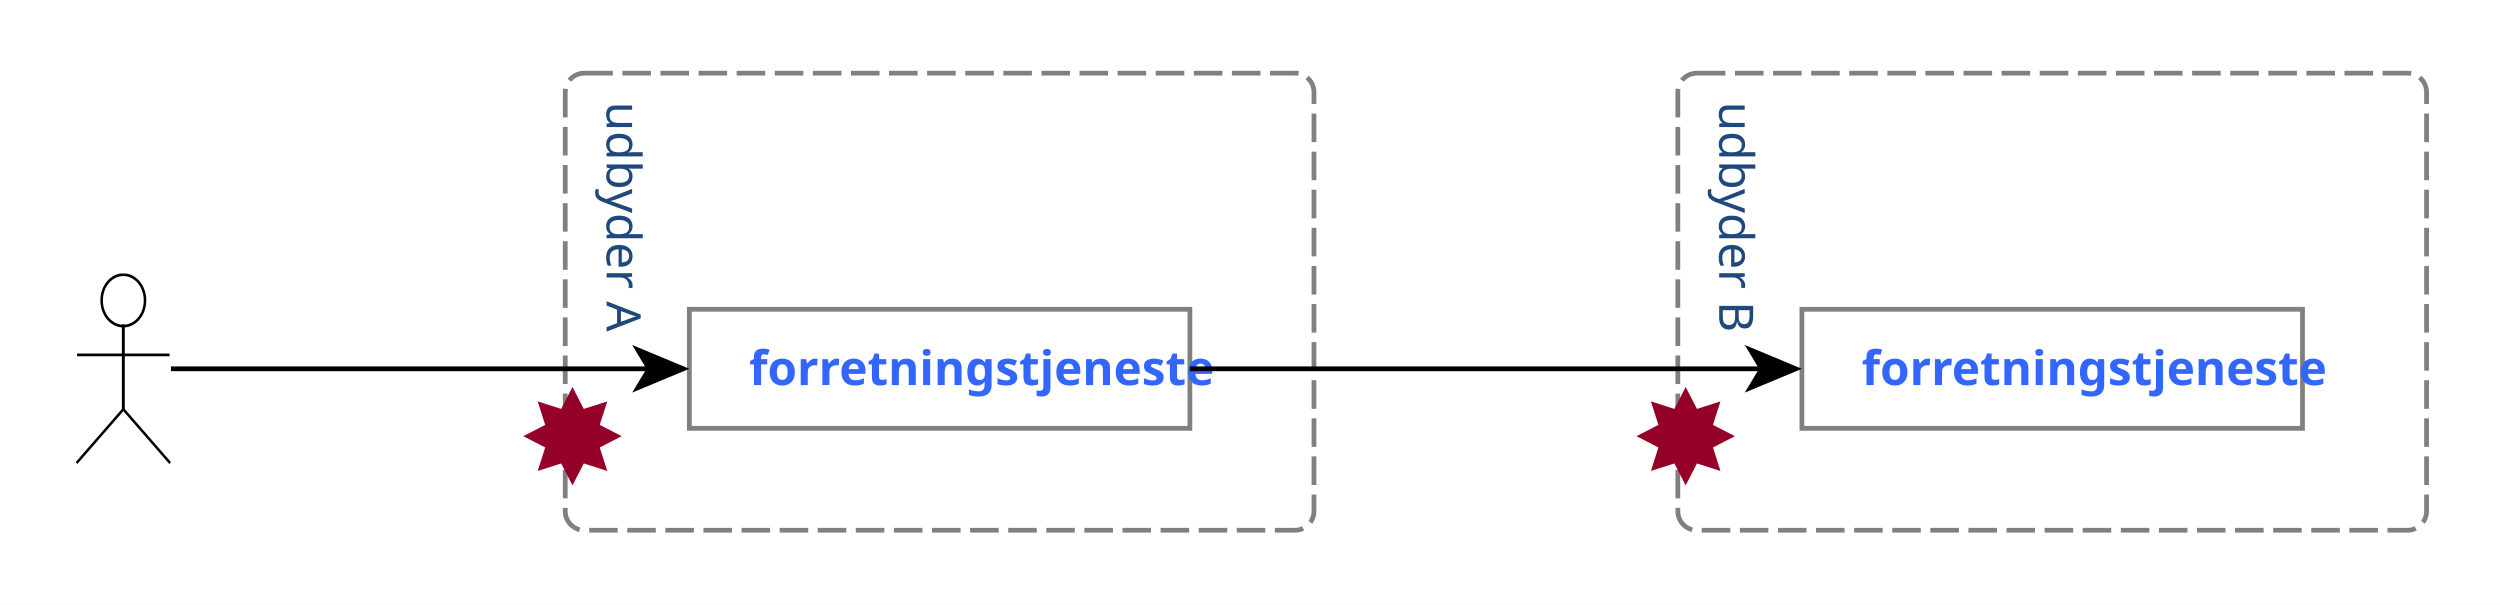
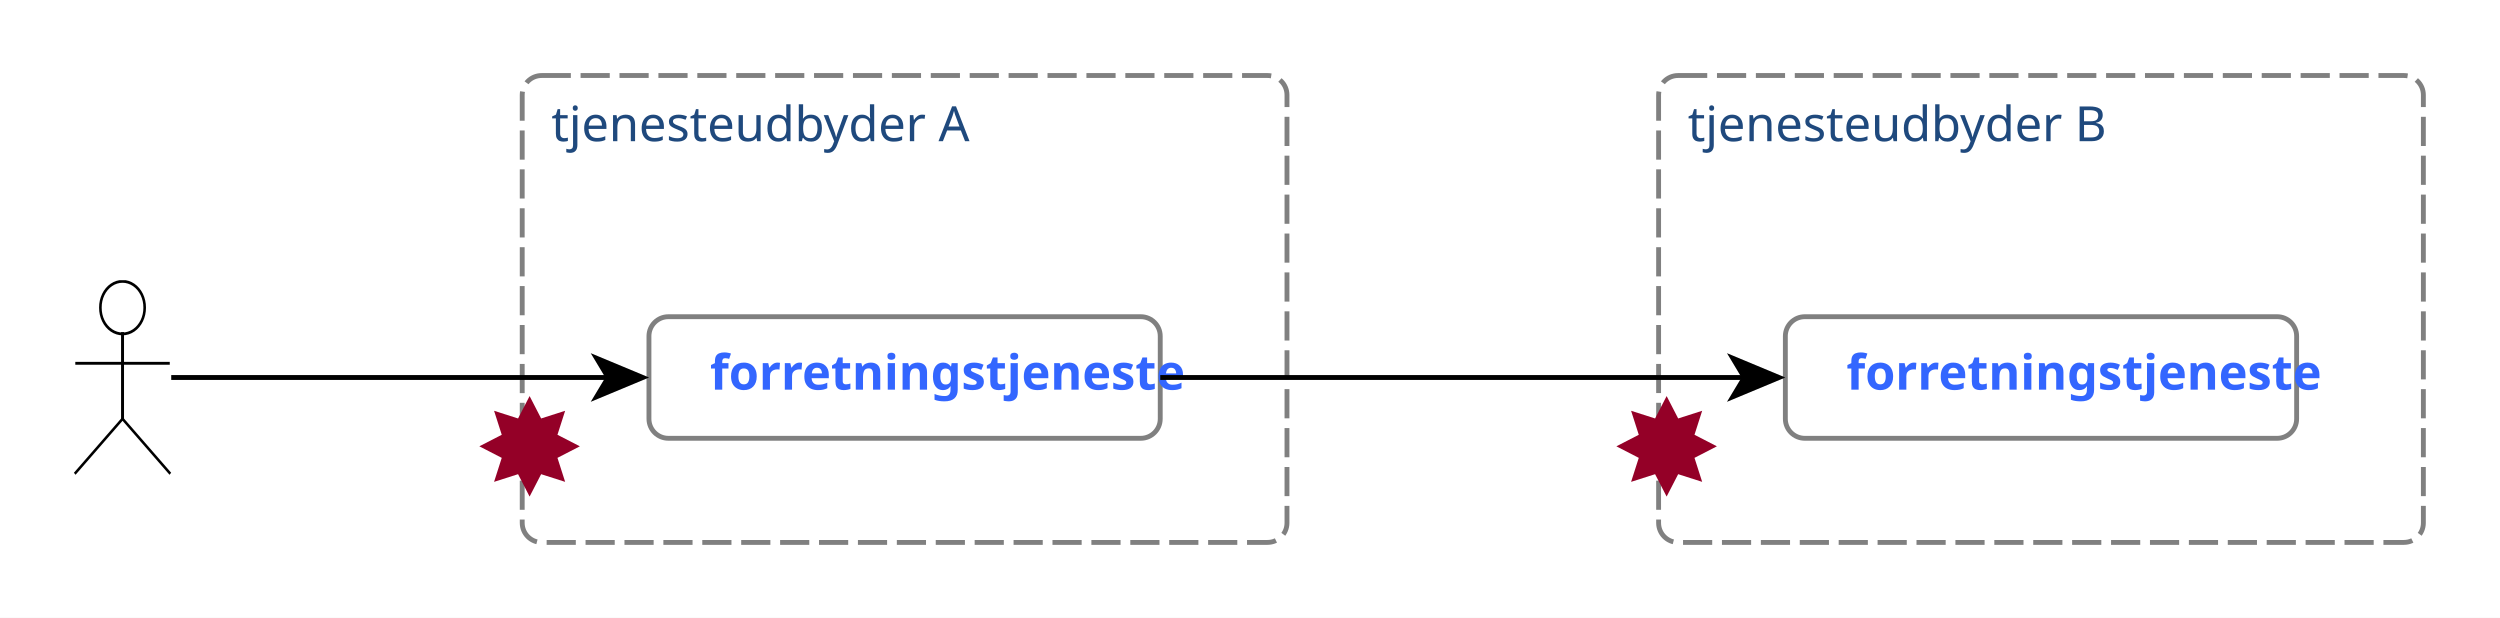
- <svg xmlns="http://www.w3.org/2000/svg" fill-opacity="1" color-rendering="auto" color-interpolation="auto" text-rendering="auto" stroke="black" stroke-linecap="square" width="525" stroke-miterlimit="10" shape-rendering="auto" stroke-opacity="1" fill="black" stroke-dasharray="none" font-weight="normal" stroke-width="1" height="127" font-family="'Dialog'" font-style="normal" stroke-linejoin="miter" font-size="12px" stroke-dashoffset="0" image-rendering="auto">
+ <svg xmlns="http://www.w3.org/2000/svg" fill-opacity="1" color-rendering="auto" color-interpolation="auto" text-rendering="auto" stroke="black" stroke-linecap="square" width="514" stroke-miterlimit="10" shape-rendering="auto" stroke-opacity="1" fill="black" stroke-dasharray="none" font-weight="normal" stroke-width="1" height="127" font-family="'Dialog'" font-style="normal" stroke-linejoin="miter" font-size="12px" stroke-dashoffset="0" image-rendering="auto">
  <defs id="genericDefs" />
  <g>
-     <g fill="white" text-rendering="geometricPrecision" shape-rendering="geometricPrecision" transform="translate(-1059,-653)" stroke="white">
-       <rect x="1059" width="525" height="127" y="653" clip-path="url(#clipPath2)" stroke="none" />
+     <g fill="white" text-rendering="geometricPrecision" shape-rendering="geometricPrecision" transform="translate(0,143)" stroke="white">
+       <rect x="0" width="514" height="127" y="-143" clip-path="url(#clipPath2)" stroke="none" />
    </g>
-     <g stroke-linecap="butt" transform="matrix(1,0,0,1,-1059,-653)" fill="gray" text-rendering="geometricPrecision" shape-rendering="geometricPrecision" stroke-dasharray="6,2" stroke="gray" stroke-miterlimit="1.45">
-       <rect x="1177.7" y="668.362" clip-path="url(#clipPath2)" fill="none" width="157.235" rx="4" ry="4" height="95.99" />
+     <g stroke-linecap="butt" transform="matrix(1,0,0,1,0,143)" fill="gray" text-rendering="geometricPrecision" shape-rendering="geometricPrecision" stroke-dasharray="6,2" stroke="gray" stroke-miterlimit="1.45">
+       <rect x="107.367" y="-127.472" clip-path="url(#clipPath2)" fill="none" width="157.235" rx="4" ry="4" height="95.99" />
    </g>
-     <g stroke-linecap="butt" font-size="10px" transform="matrix(0,1,-1,0,138.907,19.3618)" fill="rgb(31,73,125)" text-rendering="geometricPrecision" font-family="'Calibri'" shape-rendering="geometricPrecision" stroke="rgb(31,73,125)" stroke-miterlimit="1.45">
-       <text x="2" xml:space="preserve" y="11.521" clip-path="url(#clipPath3)" stroke="none">udbyder A</text>
+     <g stroke-linecap="butt" font-size="10px" transform="matrix(1,0,0,1,0,143)" fill="rgb(31,73,125)" text-rendering="geometricPrecision" font-family="'Calibri'" shape-rendering="geometricPrecision" stroke="rgb(31,73,125)" stroke-miterlimit="1.45">
+       <text x="113.367" xml:space="preserve" y="-113.972" clip-path="url(#clipPath2)" stroke="none">tjenesteudbyder A</text>
    </g>
-     <g stroke-linecap="butt" transform="matrix(1,0,0,1,-1059,-653)" fill="gray" text-rendering="geometricPrecision" shape-rendering="geometricPrecision" stroke="gray" stroke-miterlimit="1.45">
-       <rect fill="none" x="1203.758" width="105.12" height="25" y="717.947" clip-path="url(#clipPath2)" />
+     <g stroke-linecap="butt" transform="matrix(1,0,0,1,0,143)" fill="gray" text-rendering="geometricPrecision" shape-rendering="geometricPrecision" stroke="gray" stroke-miterlimit="1.45">
+       <rect x="133.424" y="-77.886" clip-path="url(#clipPath2)" fill="none" width="105.12" rx="4" ry="4" height="25" />
    </g>
-     <g stroke-linecap="butt" font-size="10px" transform="matrix(1,0,0,1,-1059,-653)" fill="rgb(51,102,255)" text-rendering="geometricPrecision" font-family="'Calibri'" shape-rendering="geometricPrecision" stroke="rgb(51,102,255)" font-weight="bold" stroke-miterlimit="1.45">
-       <text x="1216.31" xml:space="preserve" y="733.865" clip-path="url(#clipPath2)" stroke="none">forretningstjeneste</text>
+     <g stroke-linecap="butt" font-size="10px" transform="matrix(1,0,0,1,0,143)" fill="rgb(51,102,255)" text-rendering="geometricPrecision" font-family="'Calibri'" shape-rendering="geometricPrecision" stroke="rgb(51,102,255)" font-weight="bold" stroke-miterlimit="1.45">
+       <text x="145.977" xml:space="preserve" y="-62.886" clip-path="url(#clipPath2)" stroke="none">forretningstjeneste</text>
    </g>
-     <g text-rendering="geometricPrecision" shape-rendering="geometricPrecision" transform="matrix(0.4914,0,0,0.5809,15.8258,57.4475)">
-       <g clip-path="url(#clipPath4)">
+     <g text-rendering="geometricPrecision" shape-rendering="geometricPrecision" transform="matrix(0.4914,0,0,0.5809,15.1193,57.6142)">
+       <g clip-path="url(#clipPath3)">
        <svg opacity="1" writing-mode="lr-tb" stop-color="rgb(0, 0, 0)" shape-rendering="auto" glyph-orientation-horizontal="0deg" color-profile="auto" lighting-color="rgb(255, 255, 255)" color="rgb(0, 0, 0)" font-weight="400" alignment-baseline="auto" font-style="normal" version="1.0" color-interpolation-filters="linearrgb" text-anchor="start" stroke-linecap="butt" color-interpolation="srgb" font-variant="normal" word-spacing="normal" fill-opacity="1" text-rendering="auto" clip-path="none" text-decoration="none" letter-spacing="normal" glyph-orientation-vertical="auto" display="inline" font-size-adjust="none" overflow="hidden" fill="rgb(0, 0, 0)" font-stretch="normal" stroke-dasharray="none" id="svg1.svg2" stroke-miterlimit="4" stop-opacity="1" color-rendering="auto" font-size="12" pointer-events="visiblepainted" mask="none" direction="ltr" baseline-shift="baseline" enable-background="accumulate" fill-rule="nonzero" image-rendering="auto" stroke-dashoffset="0" marker-end="none" width="41" clip="auto" cursor="auto" stroke="none" filter="none" visibility="visible" kerning="auto" stroke-width="1" font-family="&quot;Arial&quot;,&quot;Helvetica&quot;,sans-serif" flood-opacity="1" clip-rule="nonzero" src="none" height="68.997" unicode-bidi="normal" stroke-linejoin="miter" stroke-opacity="1" flood-color="rgb(0, 0, 0)" dominant-baseline="auto" marker-start="none" marker-mid="none">
          <defs id="svg1.defs4">
            <clipPath clipPathUnits="userSpaceOnUse" id="clipPath1">
-               <path d="M0 0 L525 0 L525 127 L0 127 L0 0 Z" />
+               <path d="M0 0 L514 0 L514 127 L0 127 L0 0 Z" />
            </clipPath>
            <clipPath clipPathUnits="userSpaceOnUse" id="clipPath2">
-               <path d="M1059 653 L1584 653 L1584 780 L1059 780 L1059 653 Z" />
+               <path d="M0 -143 L514 -143 L514 -16 L0 -16 L0 -143 Z" />
            </clipPath>
            <clipPath clipPathUnits="userSpaceOnUse" id="clipPath3">
-               <path d="M-19.362 138.907 L-19.362 -386.093 L107.638 -386.093 L107.638 138.907 L-19.362 138.907 Z" />
-             </clipPath>
-             <clipPath clipPathUnits="userSpaceOnUse" id="clipPath4">
-               <path d="M-32.203 -98.89 L1036.095 -98.89 L1036.095 119.727 L-32.203 119.727 L-32.203 -98.89 Z" />
-             </clipPath>
-             <clipPath clipPathUnits="userSpaceOnUse" id="clipPath5">
-               <path d="M-19.362 372.551 L-19.362 -152.449 L107.638 -152.449 L107.638 372.551 L-19.362 372.551 Z" />
+               <path d="M-30.766 -99.177 L1015.149 -99.177 L1015.149 119.441 L-30.766 119.441 L-30.766 -99.177 Z" />
            </clipPath>
          </defs>
          <g id="svg1.layer1" transform="translate(-29.5,-42.95948)">
            <a id="svg1.a3142" transform="matrix(1.087391,0,0,1,-4.4742,0)">
              <path transform="translate(11.58689,5.290899)" style="fill:none;fill-rule:evenodd;stroke:#000000;stroke-width:1px;stroke-linecap:butt;stroke-linejoin:miter;stroke-opacity:1" id="svg1.path2160" d="M 47.029 47.37 A 8.52 9.201 0 1 1  29.99,47.37 A 8.52 9.201 0 1 1  47.029 47.37 z" />
            </a>
            <path style="fill:none" d="M 47.711 48.392 A 3.749 0 0 1 1  40.213,48.392 A 3.749 0 0 1 1  47.711 48.392 z" id="svg1.path3134" />
            <path style="fill:none;fill-rule:evenodd;stroke:#000000;stroke-width:1.243px;stroke-linecap:butt;stroke-linejoin:miter;stroke-opacity:1" d="M 50,61.337 C 50,91.363 50,92.248 50,92.248" id="svg1.path3136" />
            <path style="fill:none;fill-rule:evenodd;stroke:#000000;stroke-width:1px;stroke-linecap:butt;stroke-linejoin:miter;stroke-opacity:1" d="M 69.761,72.362 C 69.761,72.362 69.761,72.362 50.239,72.362 C 30.239,72.362 30.239,72.362 30.239,72.362 L 30.239,72.362" id="svg1.path3138" />
            <path style="fill:none;fill-rule:evenodd;stroke:#000000;stroke-width:1px;stroke-linecap:butt;stroke-linejoin:miter;stroke-opacity:1" d="M 30,111.457 C 30,111.457 30,111.457 50,92.014 C 70,111.457 70,111.457 70,111.457" id="svg1.path3140" />
          </g>
        </svg>
      </g>
    </g>
-     <g stroke-linecap="butt" transform="matrix(1,0,0,1,-1059,-653)" fill="gray" text-rendering="geometricPrecision" shape-rendering="geometricPrecision" stroke-dasharray="6,2" stroke="gray" stroke-miterlimit="1.45">
-       <rect x="1411.344" y="668.362" clip-path="url(#clipPath2)" fill="none" width="157.235" rx="4" ry="4" height="95.99" />
+     <g stroke-linecap="butt" transform="matrix(1,0,0,1,0,143)" fill="gray" text-rendering="geometricPrecision" shape-rendering="geometricPrecision" stroke-dasharray="6,2" stroke="gray" stroke-miterlimit="1.45">
+       <rect x="341.01" y="-127.472" clip-path="url(#clipPath2)" fill="none" width="157.235" rx="4" ry="4" height="95.99" />
    </g>
-     <g stroke-linecap="butt" font-size="10px" transform="matrix(0,1,-1,0,372.5507,19.3618)" fill="rgb(31,73,125)" text-rendering="geometricPrecision" font-family="'Calibri'" shape-rendering="geometricPrecision" stroke="rgb(31,73,125)" stroke-miterlimit="1.45">
-       <text x="2" xml:space="preserve" y="11.521" clip-path="url(#clipPath5)" stroke="none">udbyder B</text>
+     <g stroke-linecap="butt" font-size="10px" transform="matrix(1,0,0,1,0,143)" fill="rgb(31,73,125)" text-rendering="geometricPrecision" font-family="'Calibri'" shape-rendering="geometricPrecision" stroke="rgb(31,73,125)" stroke-miterlimit="1.45">
+       <text x="347.01" xml:space="preserve" y="-113.972" clip-path="url(#clipPath2)" stroke="none">tjenesteudbyder B</text>
    </g>
-     <g stroke-linecap="butt" transform="matrix(1,0,0,1,-1059,-653)" fill="gray" text-rendering="geometricPrecision" shape-rendering="geometricPrecision" stroke="gray" stroke-miterlimit="1.45">
-       <rect fill="none" x="1437.401" width="105.12" height="25" y="717.947" clip-path="url(#clipPath2)" />
+     <g stroke-linecap="butt" transform="matrix(1,0,0,1,0,143)" fill="gray" text-rendering="geometricPrecision" shape-rendering="geometricPrecision" stroke="gray" stroke-miterlimit="1.45">
+       <rect x="367.068" y="-77.886" clip-path="url(#clipPath2)" fill="none" width="105.12" rx="4" ry="4" height="25" />
    </g>
-     <g stroke-linecap="butt" font-size="10px" transform="matrix(1,0,0,1,-1059,-653)" fill="rgb(51,102,255)" text-rendering="geometricPrecision" font-family="'Calibri'" shape-rendering="geometricPrecision" stroke="rgb(51,102,255)" font-weight="bold" stroke-miterlimit="1.45">
-       <text x="1449.954" xml:space="preserve" y="733.865" clip-path="url(#clipPath2)" stroke="none">forretningstjeneste</text>
+     <g stroke-linecap="butt" font-size="10px" transform="matrix(1,0,0,1,0,143)" fill="rgb(51,102,255)" text-rendering="geometricPrecision" font-family="'Calibri'" shape-rendering="geometricPrecision" stroke="rgb(51,102,255)" font-weight="bold" stroke-miterlimit="1.45">
+       <text x="379.62" xml:space="preserve" y="-62.886" clip-path="url(#clipPath2)" stroke="none">forretningstjeneste</text>
    </g>
-     <g fill="rgb(148,0,39)" text-rendering="geometricPrecision" shape-rendering="geometricPrecision" transform="matrix(1,0,0,1,-1059,-653)" stroke="rgb(148,0,39)">
-       <path d="M1179.219 754.929 L1181.592 750.324 L1186.525 751.903 L1184.947 746.969 L1189.552 744.597 L1184.947 742.224 L1186.525 737.291 L1181.592 738.869 L1179.219 734.264 L1176.847 738.869 L1171.914 737.291 L1173.492 742.224 L1168.887 744.597 L1173.492 746.969 L1171.914 751.903 L1176.847 750.324 Z" fill-rule="evenodd" clip-path="url(#clipPath2)" stroke="none" />
-       <path d="M1412.993 754.929 L1415.365 750.324 L1420.299 751.903 L1418.72 746.969 L1423.325 744.597 L1418.72 742.224 L1420.299 737.291 L1415.365 738.869 L1412.993 734.264 L1410.62 738.869 L1405.687 737.291 L1407.265 742.224 L1402.661 744.597 L1407.265 746.969 L1405.687 751.903 L1410.62 750.324 Z" clip-path="url(#clipPath2)" fill-rule="evenodd" stroke="none" />
+     <g fill="rgb(148,0,39)" text-rendering="geometricPrecision" shape-rendering="geometricPrecision" transform="matrix(1,0,0,1,0,143)" stroke="rgb(148,0,39)">
+       <path d="M108.886 -40.905 L111.258 -45.509 L116.192 -43.931 L114.614 -48.864 L119.218 -51.237 L114.614 -53.609 L116.192 -58.543 L111.258 -56.964 L108.886 -61.569 L106.514 -56.964 L101.58 -58.543 L103.159 -53.609 L98.554 -51.237 L103.159 -48.864 L101.58 -43.931 L106.514 -45.509 Z" fill-rule="evenodd" clip-path="url(#clipPath2)" stroke="none" />
+       <path d="M342.659 -40.905 L345.032 -45.509 L349.965 -43.931 L348.387 -48.864 L352.992 -51.237 L348.387 -53.609 L349.965 -58.543 L345.032 -56.964 L342.659 -61.569 L340.287 -56.964 L335.353 -58.543 L336.932 -53.609 L332.327 -51.237 L336.932 -48.864 L335.353 -43.931 L340.287 -45.509 Z" clip-path="url(#clipPath2)" fill-rule="evenodd" stroke="none" />
    </g>
-     <g text-rendering="geometricPrecision" stroke-miterlimit="1.45" shape-rendering="geometricPrecision" transform="matrix(1,0,0,1,-1059,-653)" stroke-linecap="butt">
-       <path fill="none" d="M1094.902 730.447 L1195.758 730.447" clip-path="url(#clipPath2)" />
-       <path d="M1203.758 730.447 L1191.758 725.447 L1194.758 730.447 L1191.758 735.447 Z" clip-path="url(#clipPath2)" stroke="none" />
-       <path fill="none" d="M1308.877 730.447 L1429.401 730.447" clip-path="url(#clipPath2)" />
-       <path d="M1437.401 730.447 L1425.401 725.447 L1428.401 730.447 L1425.401 735.447 Z" clip-path="url(#clipPath2)" stroke="none" />
+     <g text-rendering="geometricPrecision" stroke-miterlimit="1.45" shape-rendering="geometricPrecision" transform="matrix(1,0,0,1,0,143)" stroke-linecap="butt">
+       <path fill="none" d="M35.204 -65.386 L125.454 -65.386" clip-path="url(#clipPath2)" />
+       <path d="M133.454 -65.386 L121.454 -70.386 L124.454 -65.386 L121.454 -60.386 Z" clip-path="url(#clipPath2)" stroke="none" />
+       <path fill="none" d="M238.548 -65.386 L359.063 -65.386" clip-path="url(#clipPath2)" />
+       <path d="M367.063 -65.386 L355.063 -70.386 L358.063 -65.386 L355.063 -60.386 Z" clip-path="url(#clipPath2)" stroke="none" />
    </g>
  </g>
</svg>
